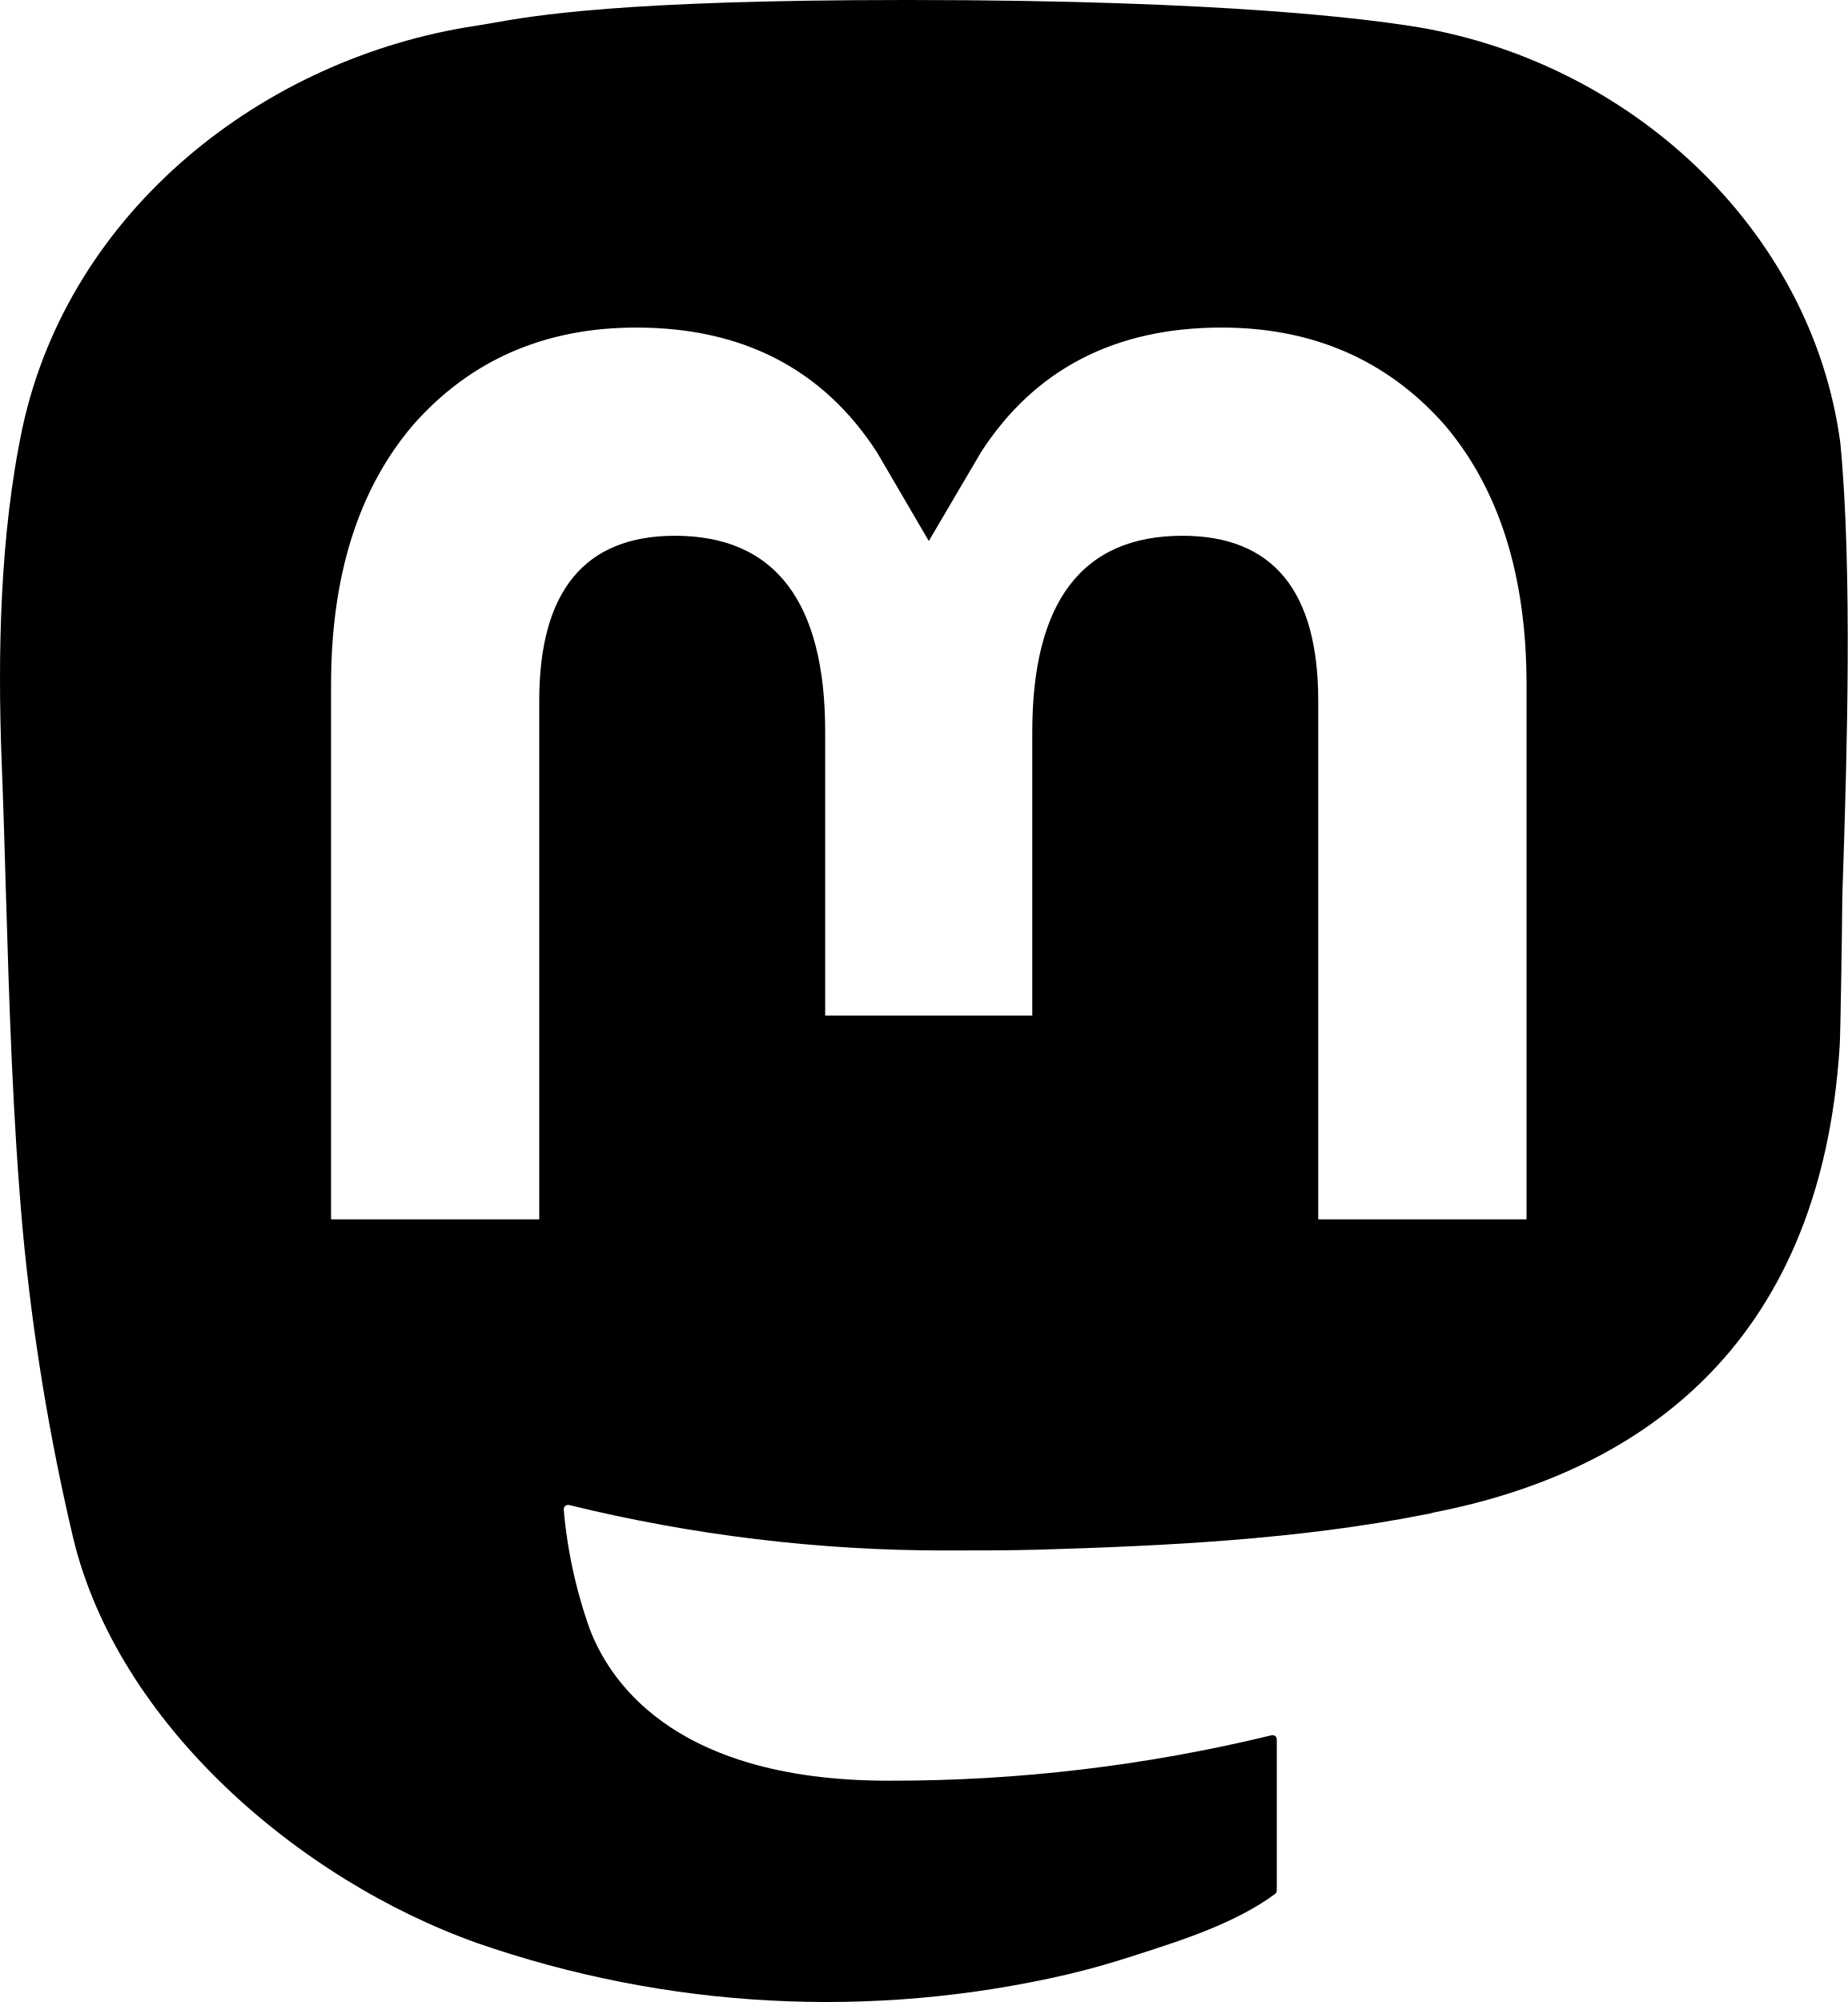
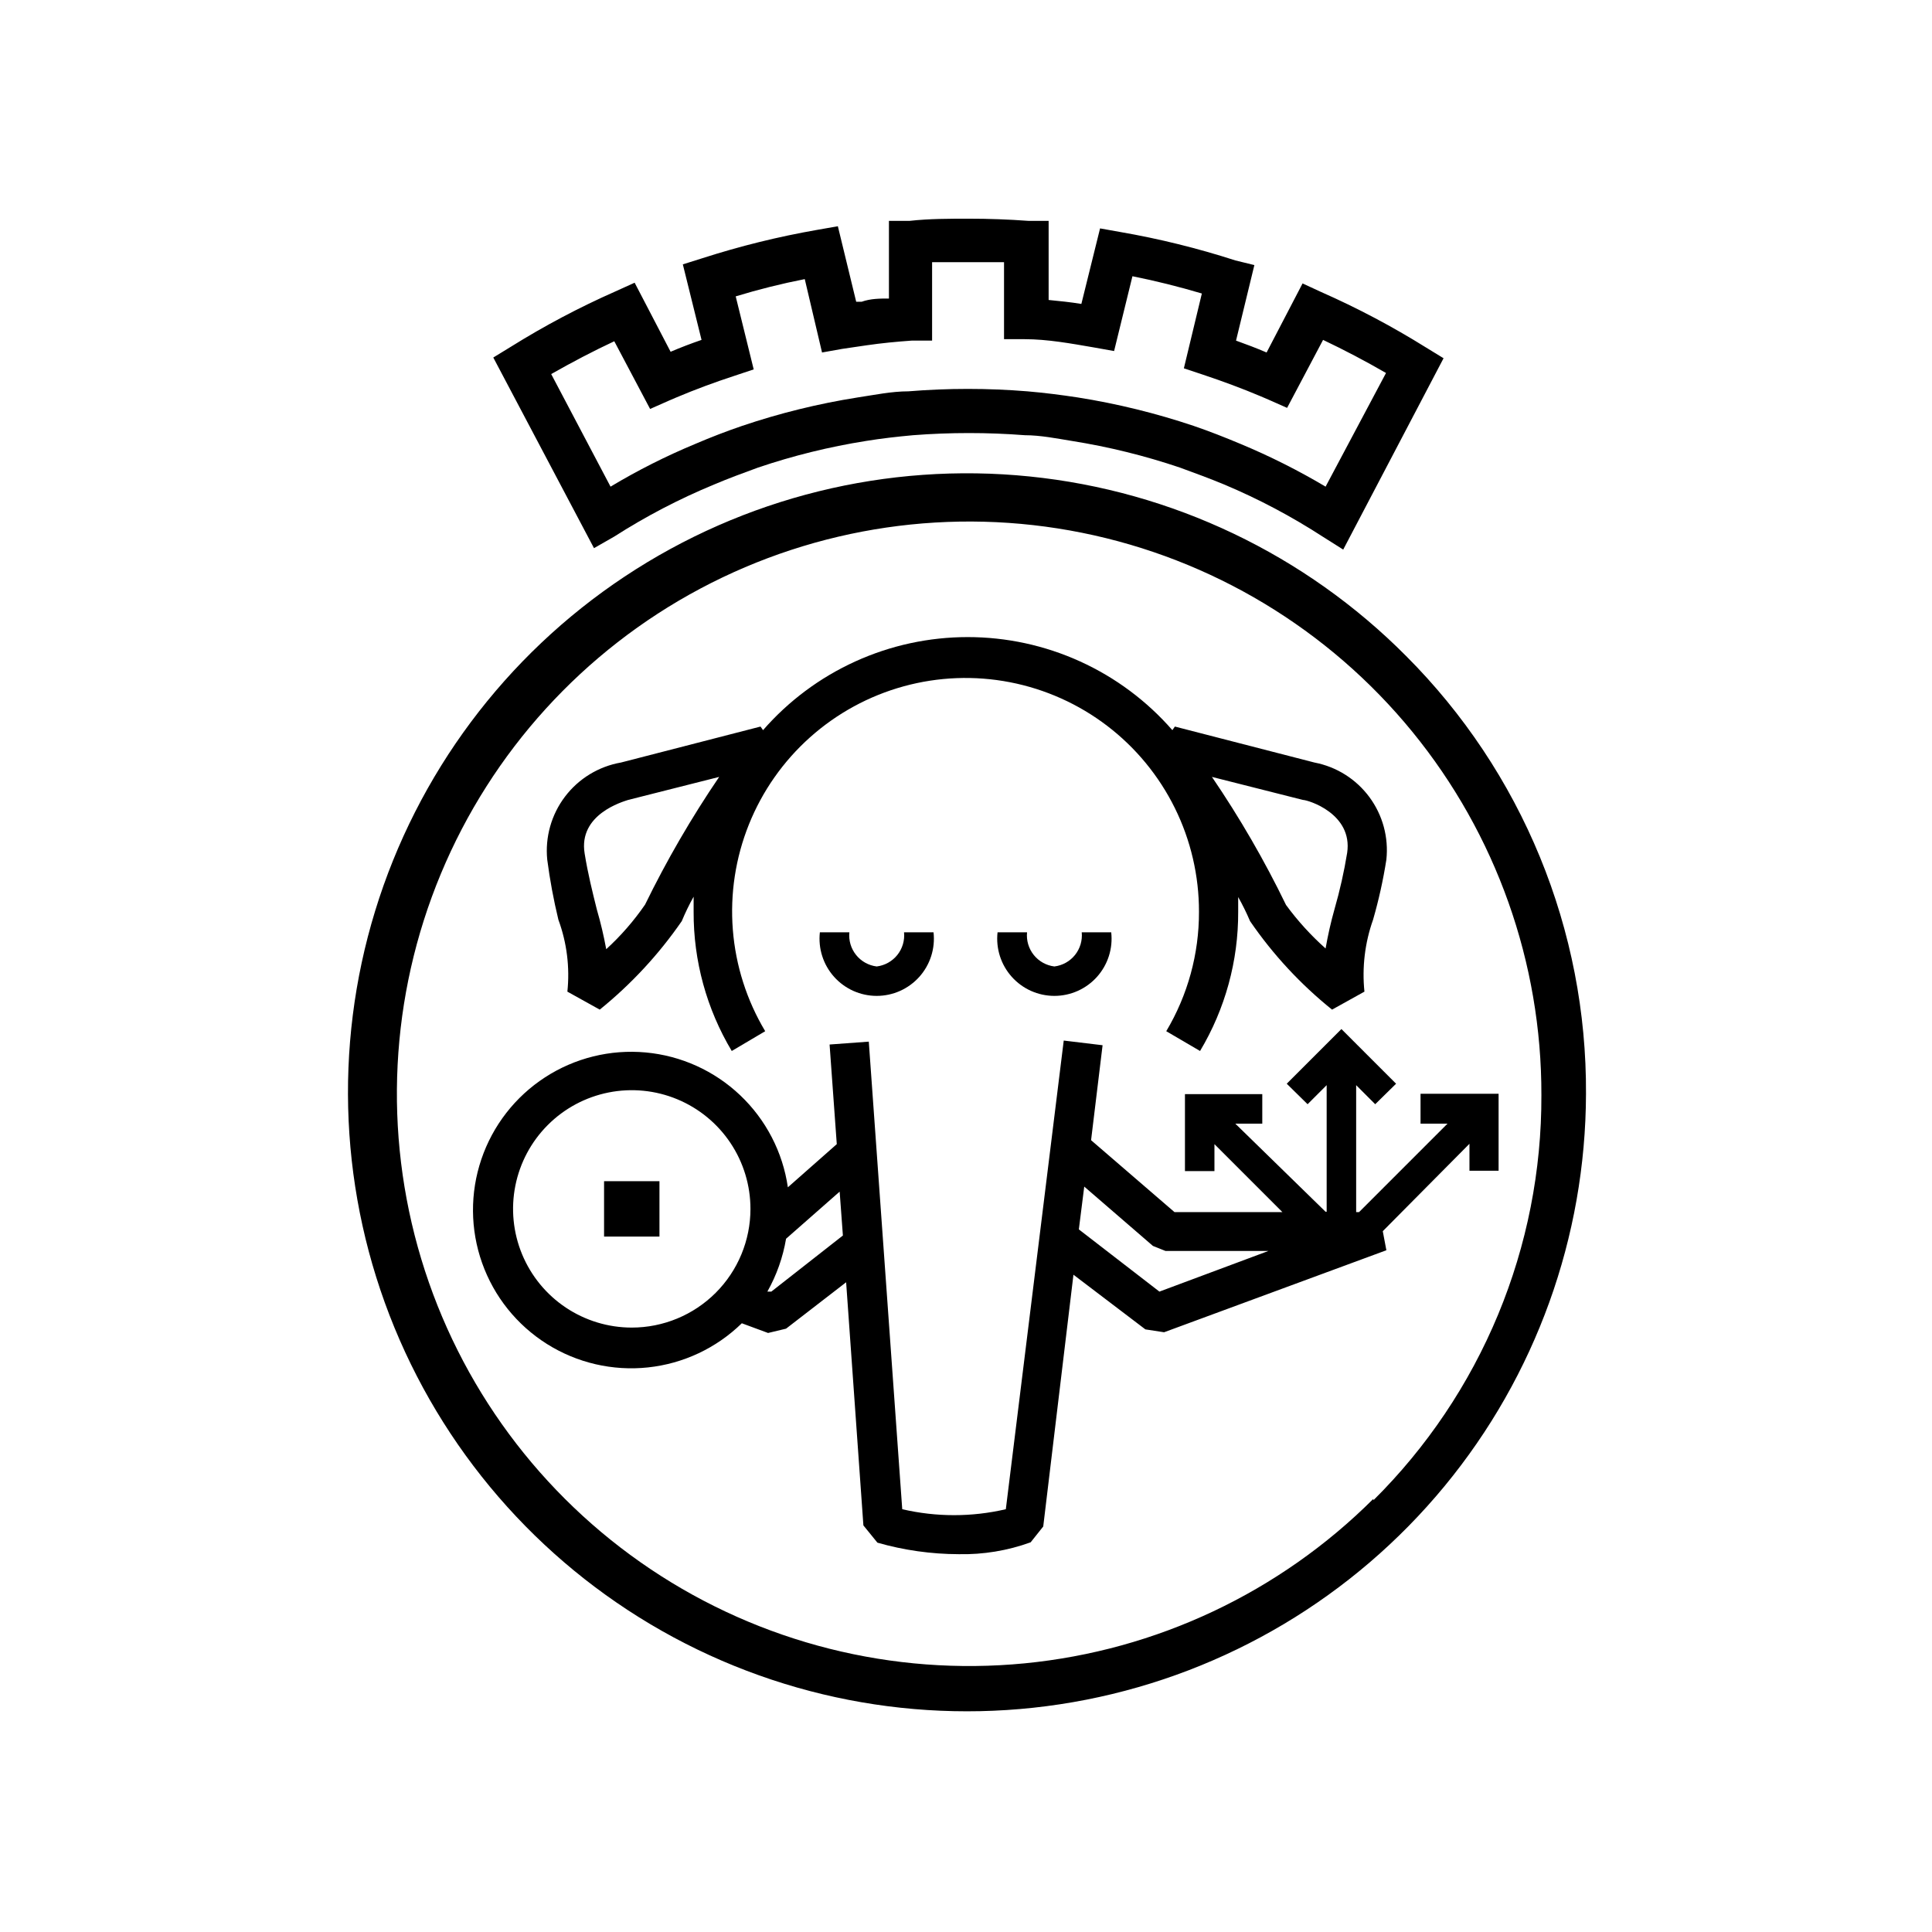
- <svg xmlns="http://www.w3.org/2000/svg" width="12" height="13" viewBox="0 0 12 13" fill="none">
-   <path fill-rule="evenodd" clip-rule="evenodd" d="M9.15 0.167C10.569 0.381 11.767 1.481 11.952 2.878C12.032 3.709 11.992 4.957 11.973 5.564C11.968 5.715 11.964 5.826 11.964 5.881C11.964 5.963 11.953 6.707 11.948 6.786C11.824 8.782 10.6 9.57 9.313 9.821C9.299 9.826 9.283 9.829 9.267 9.832C9.263 9.833 9.259 9.833 9.255 9.834C8.44 9.996 7.566 10.039 6.737 10.063C6.539 10.068 6.341 10.068 6.143 10.068H6.143C5.319 10.069 4.497 9.969 3.696 9.773C3.692 9.772 3.688 9.772 3.683 9.773C3.679 9.774 3.675 9.775 3.672 9.778C3.668 9.781 3.666 9.785 3.664 9.789C3.662 9.793 3.661 9.797 3.661 9.802C3.684 10.067 3.741 10.328 3.83 10.578C3.941 10.868 4.329 11.563 5.77 11.563C6.608 11.565 7.443 11.466 8.258 11.268C8.262 11.267 8.266 11.267 8.27 11.268C8.274 11.269 8.278 11.27 8.282 11.273C8.285 11.276 8.288 11.279 8.29 11.283C8.291 11.287 8.292 11.291 8.292 11.296V12.275C8.292 12.28 8.291 12.284 8.289 12.288C8.287 12.292 8.284 12.296 8.28 12.299C8.026 12.486 7.683 12.597 7.383 12.693C7.37 12.698 7.356 12.702 7.343 12.706C7.206 12.75 7.068 12.789 6.928 12.822C5.657 13.116 4.329 13.045 3.095 12.616C1.943 12.205 0.766 11.197 0.475 9.986C0.32 9.33 0.211 8.664 0.148 7.992C0.082 7.258 0.06 6.522 0.038 5.785C0.03 5.508 0.022 5.23 0.011 4.953C-0.016 4.245 -0.001 3.473 0.146 2.777C0.452 1.364 1.712 0.375 3.092 0.167C3.121 0.163 3.152 0.157 3.189 0.151C3.462 0.102 4.032 0 5.885 0H5.901C8.003 0 8.91 0.131 9.15 0.167ZM9.914 7.918V4.447C9.914 3.738 9.736 3.175 9.381 2.758C9.012 2.341 8.53 2.127 7.933 2.127C7.241 2.127 6.718 2.398 6.37 2.938L6.032 3.513L5.696 2.938C5.347 2.398 4.824 2.127 4.132 2.127C3.534 2.127 3.052 2.341 2.684 2.758C2.328 3.175 2.15 3.738 2.15 4.447V7.918H3.502V4.55C3.502 3.841 3.796 3.479 4.383 3.479C5.033 3.479 5.359 3.907 5.359 4.752V6.595H6.704V4.752C6.704 3.907 7.029 3.479 7.679 3.479C8.27 3.479 8.561 3.841 8.561 4.55V7.918H9.914Z" fill="black" />
+ <svg xmlns="http://www.w3.org/2000/svg" width="940" height="940" viewBox="0 0 940 940" fill="none">
+   <path d="M691.154 532.175V546.7H704.279L661.229 589.75H659.829V527.975L669.104 537.25L679.254 527.275L652.654 500.675L626.054 527.275L636.204 537.25L645.479 527.975V589.575H644.954L601.029 546.7H614.154V532.35H576.529V569.8H590.879V556.675L623.954 589.75H571.454L530.854 554.75L536.454 508.55L517.554 506.275L489.379 734.3C472.8 738.154 455.558 738.154 438.979 734.3L422.704 506.8L403.629 508.2L407.129 556.675L383.329 577.675C380.844 560.555 372.665 544.771 360.113 532.868C347.56 520.964 331.365 513.634 314.138 512.059C296.91 510.484 279.654 514.756 265.152 524.187C250.649 533.618 239.745 547.657 234.196 564.043C228.648 580.428 228.779 598.204 234.568 614.506C240.357 630.808 251.466 644.686 266.106 653.902C280.746 663.118 298.063 667.136 315.265 665.308C332.468 663.48 348.553 655.912 360.929 643.825L373.704 648.55L382.454 646.45L411.679 623.875L420.079 742.175L426.904 750.575C439.767 754.254 453.076 756.139 466.454 756.175C478.377 756.423 490.243 754.465 501.454 750.4L507.579 742.7L522.279 620.2L557.279 646.8L566.379 648.2L674.529 608.3L672.779 599.025L714.954 556.5V569.625H729.129V532.175H691.154ZM307.379 645.925C295.957 645.925 284.792 642.538 275.295 636.192C265.798 629.847 258.396 620.828 254.025 610.275C249.654 599.723 248.511 588.111 250.739 576.909C252.967 565.706 258.467 555.416 266.544 547.34C274.62 539.263 284.91 533.763 296.113 531.535C307.315 529.306 318.927 530.45 329.479 534.821C340.032 539.192 349.051 546.594 355.397 556.091C361.742 565.588 365.129 576.753 365.129 588.175C365.129 603.491 359.045 618.18 348.215 629.011C337.385 639.841 322.696 645.925 307.379 645.925ZM375.279 628.425H373.354C377.848 620.439 380.927 611.736 382.454 602.7L408.529 579.775L410.104 601.125L375.279 628.425ZM564.104 628.425L524.904 598.15L527.529 577.325L560.954 606.2L567.079 608.65H617.129L564.104 628.425Z" fill="black" />
+   <path d="M426.554 470.225C422.604 469.742 419.001 467.731 416.515 464.624C414.029 461.517 412.859 457.56 413.254 453.6H398.904C398.466 457.493 398.854 461.434 400.043 465.166C401.233 468.898 403.197 472.336 405.807 475.257C408.417 478.178 411.614 480.514 415.189 482.114C418.765 483.714 422.637 484.541 426.554 484.541C430.471 484.541 434.344 483.714 437.919 482.114C441.495 480.514 444.692 478.178 447.302 475.257C449.912 472.336 451.876 468.898 453.065 465.166C454.255 461.434 454.643 457.493 454.204 453.6H439.854C440.25 457.56 439.079 461.517 436.593 464.624C434.107 467.731 430.504 469.742 426.554 470.225Z" fill="black" />
+   <path d="M513.004 470.225C509.054 469.742 505.451 467.731 502.965 464.624C500.479 461.517 499.309 457.56 499.704 453.6H485.354C484.916 457.493 485.304 461.434 486.493 465.166C487.683 468.898 489.647 472.336 492.257 475.257C494.867 478.178 498.064 480.514 501.639 482.114C505.215 483.714 509.087 484.541 513.004 484.541C516.921 484.541 520.794 483.714 524.369 482.114C527.945 480.514 531.142 478.178 533.752 475.257C536.362 472.336 538.326 468.898 539.515 465.166C540.705 461.434 541.093 457.493 540.654 453.6H526.304C526.7 457.56 525.529 461.517 523.043 464.624C520.558 467.731 516.954 469.742 513.004 470.225Z" fill="black" />
+   <path d="M271.679 447.475C275.795 458.654 277.292 470.627 276.054 482.475L291.804 491.225C307.094 478.857 320.531 464.359 331.704 448.175C333.398 444.1 335.326 440.127 337.479 436.275C337.479 438.725 337.479 441.175 337.479 443.625C337.379 467.468 343.793 490.886 356.029 511.35L372.304 501.725C363.321 486.703 357.931 469.809 356.556 452.36C355.18 434.912 357.856 417.381 364.374 401.138C370.892 384.894 381.076 370.376 394.132 358.718C407.187 347.061 422.76 338.578 439.635 333.932C456.51 329.287 474.23 328.604 491.412 331.938C508.595 335.272 524.774 342.532 538.687 353.151C552.6 363.77 563.871 377.461 571.619 393.155C579.368 408.85 583.384 426.122 583.354 443.625C583.408 464.077 577.903 484.159 567.429 501.725L583.879 511.35C596.115 490.886 602.529 467.468 602.429 443.625C602.429 441.175 602.429 438.9 602.429 436.45C604.575 440.246 606.503 444.16 608.204 448.175C619.327 464.4 632.77 478.904 648.104 491.225L663.854 482.475C662.64 470.641 664.074 458.685 668.054 447.475C670.824 437.879 672.986 428.118 674.529 418.25C675.69 407.419 672.735 396.548 666.251 387.794C659.767 379.041 650.228 373.046 639.529 371L571.629 353.5L570.404 355.25C558.003 341.03 542.699 329.631 525.523 321.821C508.347 314.01 489.698 309.969 470.829 309.969C451.961 309.969 433.311 314.01 416.136 321.821C398.96 329.631 383.656 341.03 371.254 355.25L370.029 353.5L302.129 371C291.288 372.89 281.564 378.813 274.909 387.577C268.255 396.342 265.163 407.3 266.254 418.25C267.536 428.082 269.347 437.838 271.679 447.475ZM633.929 389.2C636.379 389.2 658.254 395.85 655.454 414.925C653.955 424.138 651.909 433.254 649.329 442.225C647.539 448.562 646.079 454.987 644.954 461.475C637.812 455.113 631.359 448.015 625.704 440.3C615.231 418.678 603.182 397.855 589.654 378L633.929 389.2ZM305.629 389.2L349.904 378C336.422 397.823 324.375 418.584 313.854 440.125C308.398 448.052 302.057 455.332 294.954 461.825C293.768 455.335 292.25 448.909 290.404 442.575C288.304 434.175 286.029 425.075 284.454 415.275C281.304 396.2 303.004 390.075 305.629 389.2Z" fill="black" />
+   <path d="M320.854 574.7H293.904V601.65H320.854V574.7Z" fill="black" />
+   <path d="M298.804 261.1C314.233 251.21 330.514 242.718 347.454 235.725C354.454 232.75 361.629 230.125 368.804 227.5C385.906 221.706 403.469 217.374 421.304 214.55C428.829 213.325 436.529 212.45 444.229 211.75C462.344 210.35 480.539 210.35 498.654 211.75C506.179 211.75 514.054 213.325 521.579 214.55C539.412 217.385 556.974 221.717 574.079 227.5C581.254 230.125 588.429 232.75 595.604 235.725C612.307 242.747 628.353 251.239 643.554 261.1L653.529 267.4L702.354 174.3L693.779 169.05C677.466 158.868 660.448 149.862 642.854 142.1L633.754 137.9L616.254 171.5C611.354 169.4 606.279 167.475 601.379 165.725L610.304 128.975L601.029 126.7C582.711 120.779 563.998 116.159 545.029 112.875L535.229 111.125L526.129 147.875C520.879 147 515.454 146.475 510.204 145.95V107.45H500.229C490.662 106.75 481.037 106.4 471.354 106.4C461.904 106.4 452.104 106.4 442.654 107.45H432.504V145.25C428.129 145.25 423.579 145.25 419.204 146.825H416.579L407.654 110.075L397.679 111.825C378.714 115.13 360.003 119.749 341.679 125.65L332.229 128.625L341.329 165.375C336.254 167.125 331.179 169.05 326.279 171.15L308.779 137.55L299.504 141.75C281.91 149.512 264.892 158.518 248.579 168.7L240.004 173.95L289.004 266.7L298.804 261.1ZM298.804 165.9L316.304 198.975L325.404 194.95L329.079 193.375C338.179 189.525 347.629 186.025 357.254 182.875L366.704 179.725L357.954 144.2C369.037 140.817 380.237 138.017 391.554 135.8L399.954 171.5L409.754 169.75L421.654 168C428.829 166.95 436.179 166.25 443.529 165.725H453.504V127.575C465.171 127.575 476.837 127.575 488.504 127.575V165.025H498.479C509.679 165.025 521.054 167.125 532.254 169.05L542.054 170.8L550.979 134.4C562.354 136.675 573.554 139.475 584.754 142.8L576.004 179.2L585.454 182.35C594.904 185.5 604.354 189 613.454 192.85L617.129 194.425L626.229 198.45L643.729 165.375C654.054 170.275 664.379 175.7 674.354 181.475L644.954 236.775C631.638 228.863 617.779 221.903 603.479 215.95C595.954 212.8 588.429 209.825 580.729 207.2C562.363 201.033 543.514 196.409 524.379 193.375C516.329 192.15 508.104 191.1 499.879 190.4C480.603 188.825 461.23 188.825 441.954 190.4C433.729 190.4 425.504 192.15 417.279 193.375C398.197 196.388 379.405 201.013 361.104 207.2C353.404 209.825 345.704 212.8 338.354 215.95C324.096 221.87 310.292 228.831 297.054 236.775L268.179 182C278.329 176.225 288.654 170.8 299.154 165.9H298.804Z" fill="black" />
+   <path d="M684.154 319.2C635.041 269.757 570.301 238.876 500.968 231.821C431.635 224.767 362.002 241.974 303.936 280.512C245.87 319.049 202.966 376.531 182.537 443.16C162.107 509.789 165.416 581.441 191.9 645.903C218.384 710.365 266.404 763.648 327.775 796.669C389.145 829.69 460.068 840.407 528.455 826.992C596.843 813.576 658.461 776.86 702.808 723.1C747.155 669.341 771.487 601.865 771.654 532.175C771.865 492.655 764.24 453.485 749.221 416.93C734.202 380.374 712.087 347.157 684.154 319.2ZM668.229 729.225C622.626 774.746 562.646 803.041 498.515 809.286C434.384 815.531 370.072 799.34 316.543 763.472C263.015 727.604 223.584 674.28 204.972 612.592C186.361 550.904 189.722 484.67 214.482 425.183C239.242 365.695 283.868 316.637 340.752 286.372C397.636 256.107 463.257 246.508 526.427 259.212C589.596 271.917 646.404 306.138 687.165 356.041C727.926 405.944 750.117 468.441 749.954 532.875C750.079 569.498 742.918 605.781 728.888 639.61C714.857 673.44 694.238 704.14 668.229 729.925V729.225Z" fill="black" />
</svg>
